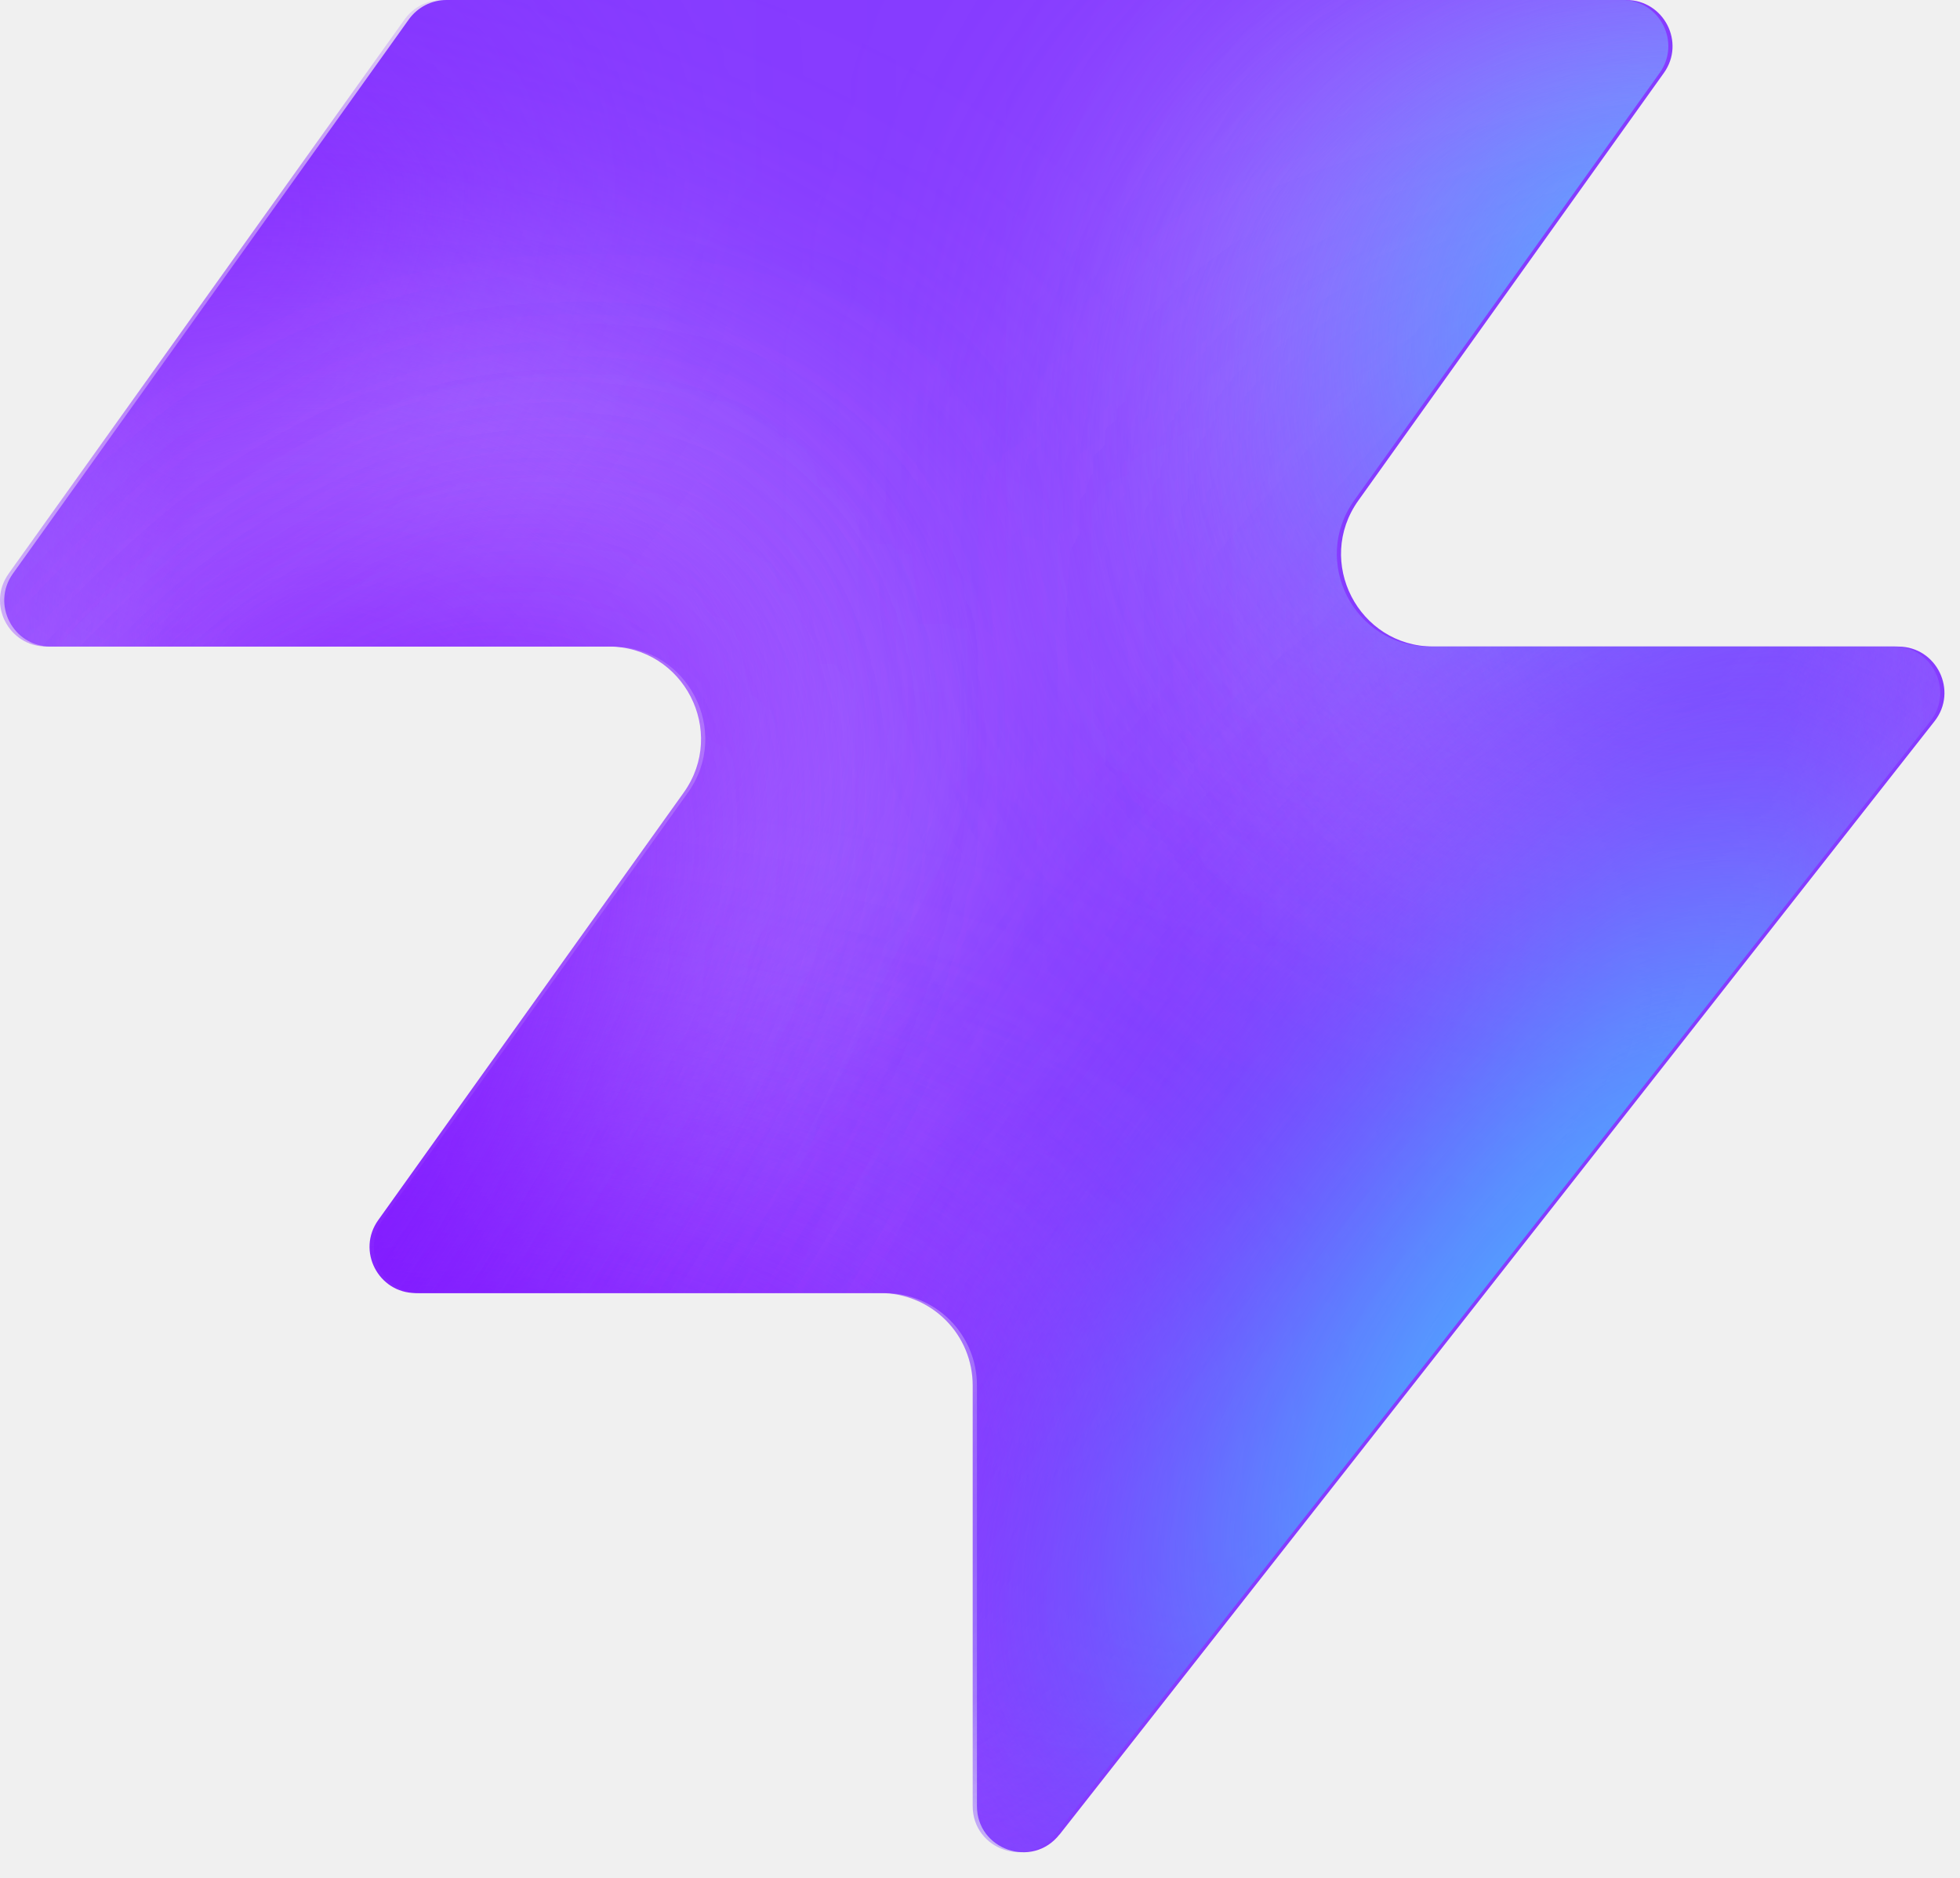
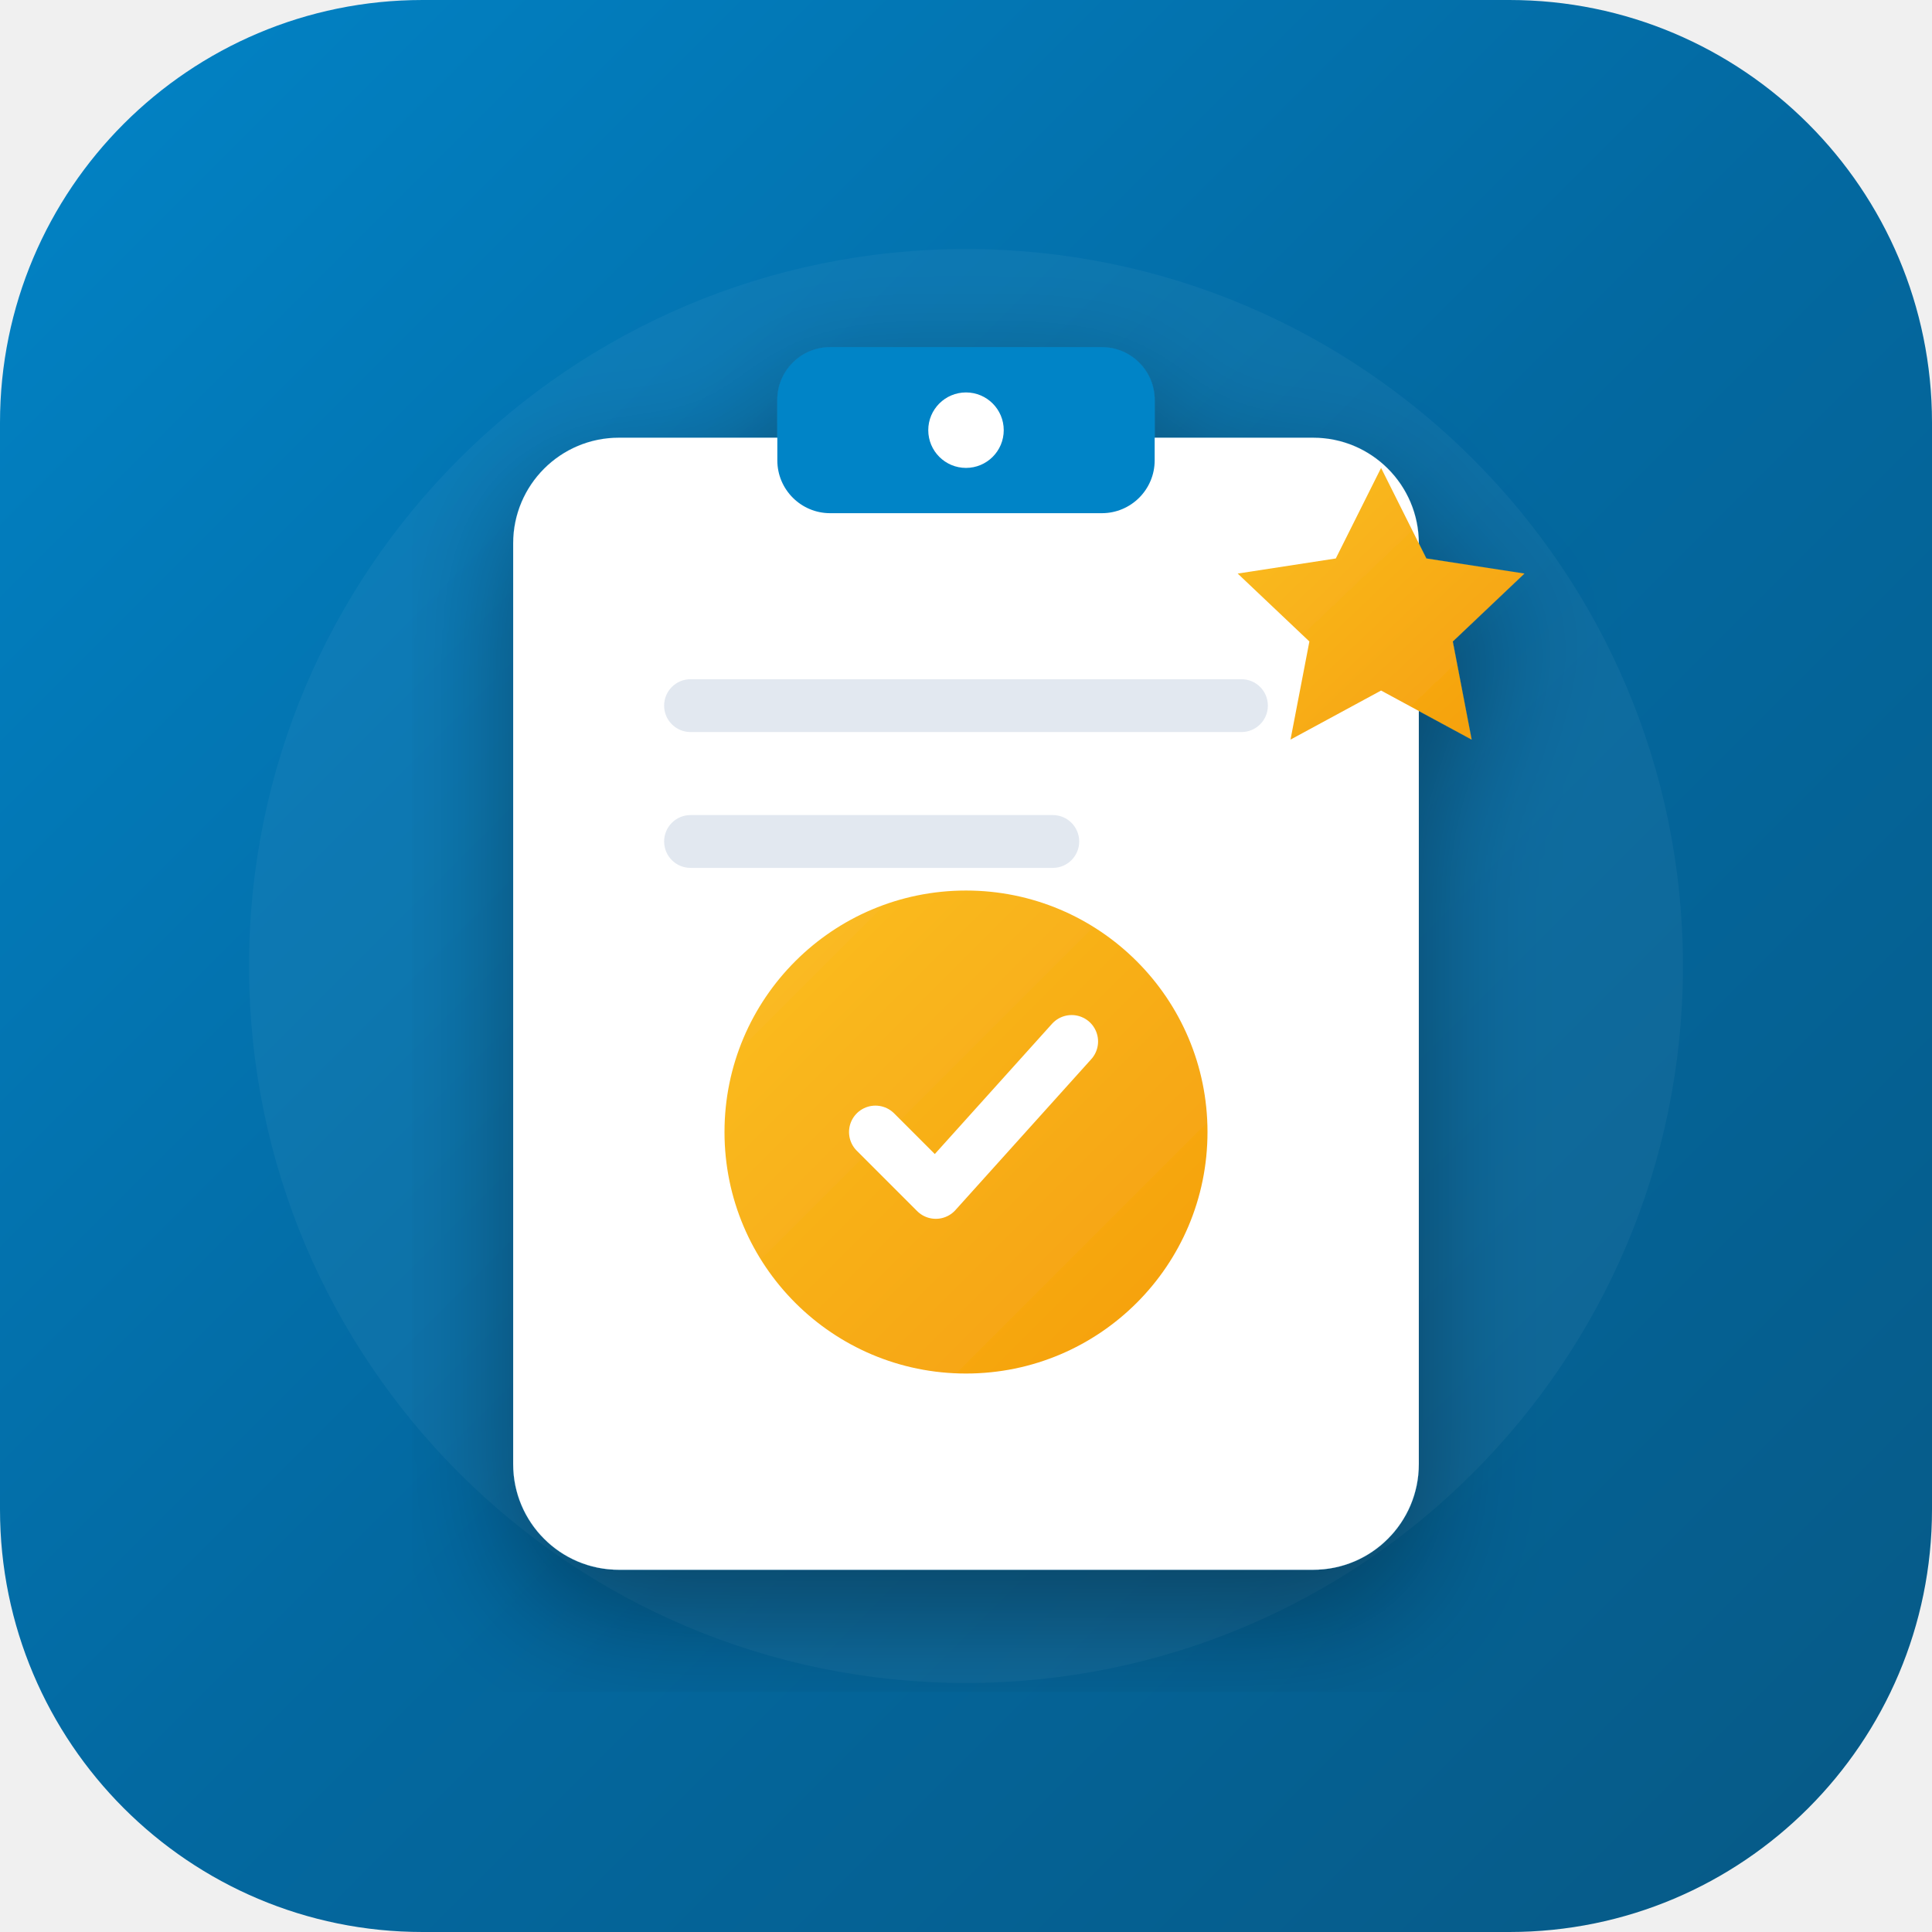
- <svg xmlns="http://www.w3.org/2000/svg" width="48" height="46" fill="none" viewBox="0 0 48 46">
-   <path fill="#863bff" d="M25.946 44.938c-.664.845-2.021.375-2.021-.698V33.937a2.26 2.26 0 0 0-2.262-2.262H10.287c-.92 0-1.456-1.04-.92-1.788l7.48-10.471c1.07-1.497 0-3.578-1.842-3.578H1.237c-.92 0-1.456-1.04-.92-1.788L10.013.474c.214-.297.556-.474.92-.474h28.894c.92 0 1.456 1.04.92 1.788l-7.48 10.471c-1.07 1.498 0 3.579 1.842 3.579h11.377c.943 0 1.473 1.088.89 1.83L25.947 44.94z" style="fill:#863bff;fill:color(display-p3 .525 .23 1);fill-opacity:1" />
-   <mask id="a" width="48" height="46" x="0" y="0" maskUnits="userSpaceOnUse" style="mask-type:alpha">
-     <path fill="#000" d="M25.842 44.938c-.664.844-2.021.375-2.021-.698V33.937a2.26 2.26 0 0 0-2.262-2.262H10.183c-.92 0-1.456-1.04-.92-1.788l7.48-10.471c1.07-1.498 0-3.579-1.842-3.579H1.133c-.92 0-1.456-1.04-.92-1.787L9.91.473c.214-.297.556-.474.92-.474h28.894c.92 0 1.456 1.04.92 1.788l-7.48 10.471c-1.07 1.498 0 3.578 1.842 3.578h11.377c.943 0 1.473 1.088.89 1.832L25.843 44.94z" style="fill:#000;fill-opacity:1" />
-   </mask>
-   <g mask="url(#a)">
-     <g filter="url(#b)">
-       <ellipse cx="5.508" cy="14.704" fill="#ede6ff" rx="5.508" ry="14.704" style="fill:#ede6ff;fill:color(display-p3 .927 .903 1);fill-opacity:1" transform="matrix(.00324 1 1 -.00324 -4.47 31.516)" />
-     </g>
-     <g filter="url(#c)">
-       <ellipse cx="10.399" cy="29.851" fill="#ede6ff" rx="10.399" ry="29.851" style="fill:#ede6ff;fill:color(display-p3 .927 .903 1);fill-opacity:1" transform="matrix(.00324 1 1 -.00324 -39.328 7.883)" />
-     </g>
-     <g filter="url(#d)">
-       <ellipse cx="5.508" cy="30.487" fill="#7e14ff" rx="5.508" ry="30.487" style="fill:#7e14ff;fill:color(display-p3 .492 .077 1);fill-opacity:1" transform="rotate(89.814 -25.913 -14.639)scale(1 -1)" />
-     </g>
-     <g filter="url(#e)">
-       <ellipse cx="5.508" cy="30.599" fill="#7e14ff" rx="5.508" ry="30.599" style="fill:#7e14ff;fill:color(display-p3 .492 .077 1);fill-opacity:1" transform="rotate(89.814 -32.644 -3.334)scale(1 -1)" />
-     </g>
-     <g filter="url(#f)">
-       <ellipse cx="5.508" cy="30.599" fill="#7e14ff" rx="5.508" ry="30.599" style="fill:#7e14ff;fill:color(display-p3 .492 .077 1);fill-opacity:1" transform="matrix(.00324 1 1 -.00324 -34.34 30.47)" />
-     </g>
-     <g filter="url(#g)">
-       <ellipse cx="14.072" cy="22.078" fill="#ede6ff" rx="14.072" ry="22.078" style="fill:#ede6ff;fill:color(display-p3 .927 .903 1);fill-opacity:1" transform="rotate(93.35 24.506 48.493)scale(-1 1)" />
-     </g>
-     <g filter="url(#h)">
-       <ellipse cx="3.47" cy="21.501" fill="#7e14ff" rx="3.47" ry="21.501" style="fill:#7e14ff;fill:color(display-p3 .492 .077 1);fill-opacity:1" transform="rotate(89.009 28.708 47.59)scale(-1 1)" />
-     </g>
-     <g filter="url(#i)">
-       <ellipse cx="3.47" cy="21.501" fill="#7e14ff" rx="3.47" ry="21.501" style="fill:#7e14ff;fill:color(display-p3 .492 .077 1);fill-opacity:1" transform="rotate(89.009 28.708 47.59)scale(-1 1)" />
-     </g>
-     <g filter="url(#j)">
-       <ellipse cx=".387" cy="8.972" fill="#7e14ff" rx="4.407" ry="29.108" style="fill:#7e14ff;fill:color(display-p3 .492 .077 1);fill-opacity:1" transform="rotate(39.51 .387 8.972)" />
-     </g>
-     <g filter="url(#k)">
-       <ellipse cx="47.523" cy="-6.092" fill="#7e14ff" rx="4.407" ry="29.108" style="fill:#7e14ff;fill:color(display-p3 .492 .077 1);fill-opacity:1" transform="rotate(37.892 47.523 -6.092)" />
-     </g>
-     <g filter="url(#l)">
-       <ellipse cx="41.412" cy="6.333" fill="#47bfff" rx="5.971" ry="9.665" style="fill:#47bfff;fill:color(display-p3 .28 .748 1);fill-opacity:1" transform="rotate(37.892 41.412 6.333)" />
-     </g>
-     <g filter="url(#m)">
-       <ellipse cx="-1.879" cy="38.332" fill="#7e14ff" rx="4.407" ry="29.108" style="fill:#7e14ff;fill:color(display-p3 .492 .077 1);fill-opacity:1" transform="rotate(37.892 -1.88 38.332)" />
-     </g>
-     <g filter="url(#n)">
-       <ellipse cx="-1.879" cy="38.332" fill="#7e14ff" rx="4.407" ry="29.108" style="fill:#7e14ff;fill:color(display-p3 .492 .077 1);fill-opacity:1" transform="rotate(37.892 -1.88 38.332)" />
-     </g>
-     <g filter="url(#o)">
-       <ellipse cx="35.651" cy="29.907" fill="#7e14ff" rx="4.407" ry="29.108" style="fill:#7e14ff;fill:color(display-p3 .492 .077 1);fill-opacity:1" transform="rotate(37.892 35.651 29.907)" />
-     </g>
-     <g filter="url(#p)">
-       <ellipse cx="38.418" cy="32.4" fill="#47bfff" rx="5.971" ry="15.297" style="fill:#47bfff;fill:color(display-p3 .28 .748 1);fill-opacity:1" transform="rotate(37.892 38.418 32.4)" />
-     </g>
-   </g>
+ <svg xmlns="http://www.w3.org/2000/svg" viewBox="0 0 512 512" fill="none">
  <defs>
-     <filter id="b" width="60.045" height="41.654" x="-19.77" y="16.149" color-interpolation-filters="sRGB" filterUnits="userSpaceOnUse">
-       <feFlood flood-opacity="0" result="BackgroundImageFix" />
-       <feBlend in="SourceGraphic" in2="BackgroundImageFix" result="shape" />
-       <feGaussianBlur result="effect1_foregroundBlur_2002_17158" stdDeviation="7.659" />
-     </filter>
-     <filter id="c" width="90.34" height="51.437" x="-54.613" y="-7.533" color-interpolation-filters="sRGB" filterUnits="userSpaceOnUse">
-       <feFlood flood-opacity="0" result="BackgroundImageFix" />
-       <feBlend in="SourceGraphic" in2="BackgroundImageFix" result="shape" />
-       <feGaussianBlur result="effect1_foregroundBlur_2002_17158" stdDeviation="7.659" />
-     </filter>
-     <filter id="d" width="79.355" height="29.4" x="-49.64" y="2.03" color-interpolation-filters="sRGB" filterUnits="userSpaceOnUse">
-       <feFlood flood-opacity="0" result="BackgroundImageFix" />
-       <feBlend in="SourceGraphic" in2="BackgroundImageFix" result="shape" />
-       <feGaussianBlur result="effect1_foregroundBlur_2002_17158" stdDeviation="4.596" />
-     </filter>
-     <filter id="e" width="79.579" height="29.4" x="-45.045" y="20.029" color-interpolation-filters="sRGB" filterUnits="userSpaceOnUse">
-       <feFlood flood-opacity="0" result="BackgroundImageFix" />
-       <feBlend in="SourceGraphic" in2="BackgroundImageFix" result="shape" />
-       <feGaussianBlur result="effect1_foregroundBlur_2002_17158" stdDeviation="4.596" />
-     </filter>
-     <filter id="f" width="79.579" height="29.4" x="-43.513" y="21.178" color-interpolation-filters="sRGB" filterUnits="userSpaceOnUse">
-       <feFlood flood-opacity="0" result="BackgroundImageFix" />
-       <feBlend in="SourceGraphic" in2="BackgroundImageFix" result="shape" />
-       <feGaussianBlur result="effect1_foregroundBlur_2002_17158" stdDeviation="4.596" />
-     </filter>
-     <filter id="g" width="74.749" height="58.852" x="15.756" y="-17.901" color-interpolation-filters="sRGB" filterUnits="userSpaceOnUse">
-       <feFlood flood-opacity="0" result="BackgroundImageFix" />
-       <feBlend in="SourceGraphic" in2="BackgroundImageFix" result="shape" />
-       <feGaussianBlur result="effect1_foregroundBlur_2002_17158" stdDeviation="7.659" />
-     </filter>
-     <filter id="h" width="61.377" height="25.362" x="23.548" y="2.284" color-interpolation-filters="sRGB" filterUnits="userSpaceOnUse">
-       <feFlood flood-opacity="0" result="BackgroundImageFix" />
-       <feBlend in="SourceGraphic" in2="BackgroundImageFix" result="shape" />
-       <feGaussianBlur result="effect1_foregroundBlur_2002_17158" stdDeviation="4.596" />
-     </filter>
-     <filter id="i" width="61.377" height="25.362" x="23.548" y="2.284" color-interpolation-filters="sRGB" filterUnits="userSpaceOnUse">
-       <feFlood flood-opacity="0" result="BackgroundImageFix" />
-       <feBlend in="SourceGraphic" in2="BackgroundImageFix" result="shape" />
-       <feGaussianBlur result="effect1_foregroundBlur_2002_17158" stdDeviation="4.596" />
-     </filter>
-     <filter id="j" width="56.045" height="63.649" x="-27.636" y="-22.853" color-interpolation-filters="sRGB" filterUnits="userSpaceOnUse">
-       <feFlood flood-opacity="0" result="BackgroundImageFix" />
-       <feBlend in="SourceGraphic" in2="BackgroundImageFix" result="shape" />
-       <feGaussianBlur result="effect1_foregroundBlur_2002_17158" stdDeviation="4.596" />
-     </filter>
-     <filter id="k" width="54.814" height="64.646" x="20.116" y="-38.415" color-interpolation-filters="sRGB" filterUnits="userSpaceOnUse">
-       <feFlood flood-opacity="0" result="BackgroundImageFix" />
-       <feBlend in="SourceGraphic" in2="BackgroundImageFix" result="shape" />
-       <feGaussianBlur result="effect1_foregroundBlur_2002_17158" stdDeviation="4.596" />
-     </filter>
-     <filter id="l" width="33.541" height="35.313" x="24.641" y="-11.323" color-interpolation-filters="sRGB" filterUnits="userSpaceOnUse">
-       <feFlood flood-opacity="0" result="BackgroundImageFix" />
-       <feBlend in="SourceGraphic" in2="BackgroundImageFix" result="shape" />
-       <feGaussianBlur result="effect1_foregroundBlur_2002_17158" stdDeviation="4.596" />
-     </filter>
-     <filter id="m" width="54.814" height="64.646" x="-29.286" y="6.009" color-interpolation-filters="sRGB" filterUnits="userSpaceOnUse">
-       <feFlood flood-opacity="0" result="BackgroundImageFix" />
-       <feBlend in="SourceGraphic" in2="BackgroundImageFix" result="shape" />
-       <feGaussianBlur result="effect1_foregroundBlur_2002_17158" stdDeviation="4.596" />
-     </filter>
-     <filter id="n" width="54.814" height="64.646" x="-29.286" y="6.009" color-interpolation-filters="sRGB" filterUnits="userSpaceOnUse">
-       <feFlood flood-opacity="0" result="BackgroundImageFix" />
-       <feBlend in="SourceGraphic" in2="BackgroundImageFix" result="shape" />
-       <feGaussianBlur result="effect1_foregroundBlur_2002_17158" stdDeviation="4.596" />
-     </filter>
-     <filter id="o" width="54.814" height="64.646" x="8.244" y="-2.416" color-interpolation-filters="sRGB" filterUnits="userSpaceOnUse">
-       <feFlood flood-opacity="0" result="BackgroundImageFix" />
-       <feBlend in="SourceGraphic" in2="BackgroundImageFix" result="shape" />
-       <feGaussianBlur result="effect1_foregroundBlur_2002_17158" stdDeviation="4.596" />
-     </filter>
-     <filter id="p" width="39.409" height="43.623" x="18.713" y="10.588" color-interpolation-filters="sRGB" filterUnits="userSpaceOnUse">
-       <feFlood flood-opacity="0" result="BackgroundImageFix" />
-       <feBlend in="SourceGraphic" in2="BackgroundImageFix" result="shape" />
-       <feGaussianBlur result="effect1_foregroundBlur_2002_17158" stdDeviation="4.596" />
+     <linearGradient id="pwaBg" x1="0%" y1="0%" x2="100%" y2="100%">
+       <stop offset="0%" stop-color="#0284c7" />
+       <stop offset="50%" stop-color="#0369a1" />
+       <stop offset="100%" stop-color="#075985" />
+     </linearGradient>
+     <linearGradient id="goldGrad" x1="0%" y1="0%" x2="100%" y2="100%">
+       <stop offset="0%" stop-color="#fbbf24" />
+       <stop offset="100%" stop-color="#f59e0b" />
+     </linearGradient>
+     <linearGradient id="tealGrad" x1="0%" y1="0%" x2="100%" y2="100%">
+       <stop offset="0%" stop-color="#38bdf8" />
+       <stop offset="100%" stop-color="#0ea5e9" />
+     </linearGradient>
+     <filter id="shadow" x="-10%" y="-10%" width="120%" height="120%">
+       <feDropShadow dx="0" dy="12" stdDeviation="16" flood-color="#000" flood-opacity="0.35" />
    </filter>
  </defs>
+   <rect width="512" height="512" rx="112" fill="url(#pwaBg)" />
+   <circle cx="256" cy="256" r="190" fill="#ffffff" fill-opacity="0.04" />
+   <g filter="url(#shadow)">
+     <rect x="136" y="116" width="240" height="300" rx="28" fill="#ffffff" />
+     <rect x="206" y="92" width="100" height="44" rx="14" fill="#0284c7" />
+     <circle cx="256" cy="114" r="10" fill="#ffffff" />
+     <rect x="176" y="180" width="160" height="14" rx="7" fill="#e2e8f0" />
+     <rect x="176" y="216" width="110" height="14" rx="7" fill="#e2e8f0" />
+     <circle cx="256" cy="300" r="64" fill="url(#goldGrad)" />
+     <path d="M232 300 L248 316 L284 276" stroke="#ffffff" stroke-width="14" stroke-linecap="round" stroke-linejoin="round" />
+     <path d="M366 124 L378 148 L404 152 L385 170 L390 196 L366 183 L342 196 L347 170 L328 152 L354 148 Z" fill="url(#goldGrad)" />
+   </g>
</svg>
